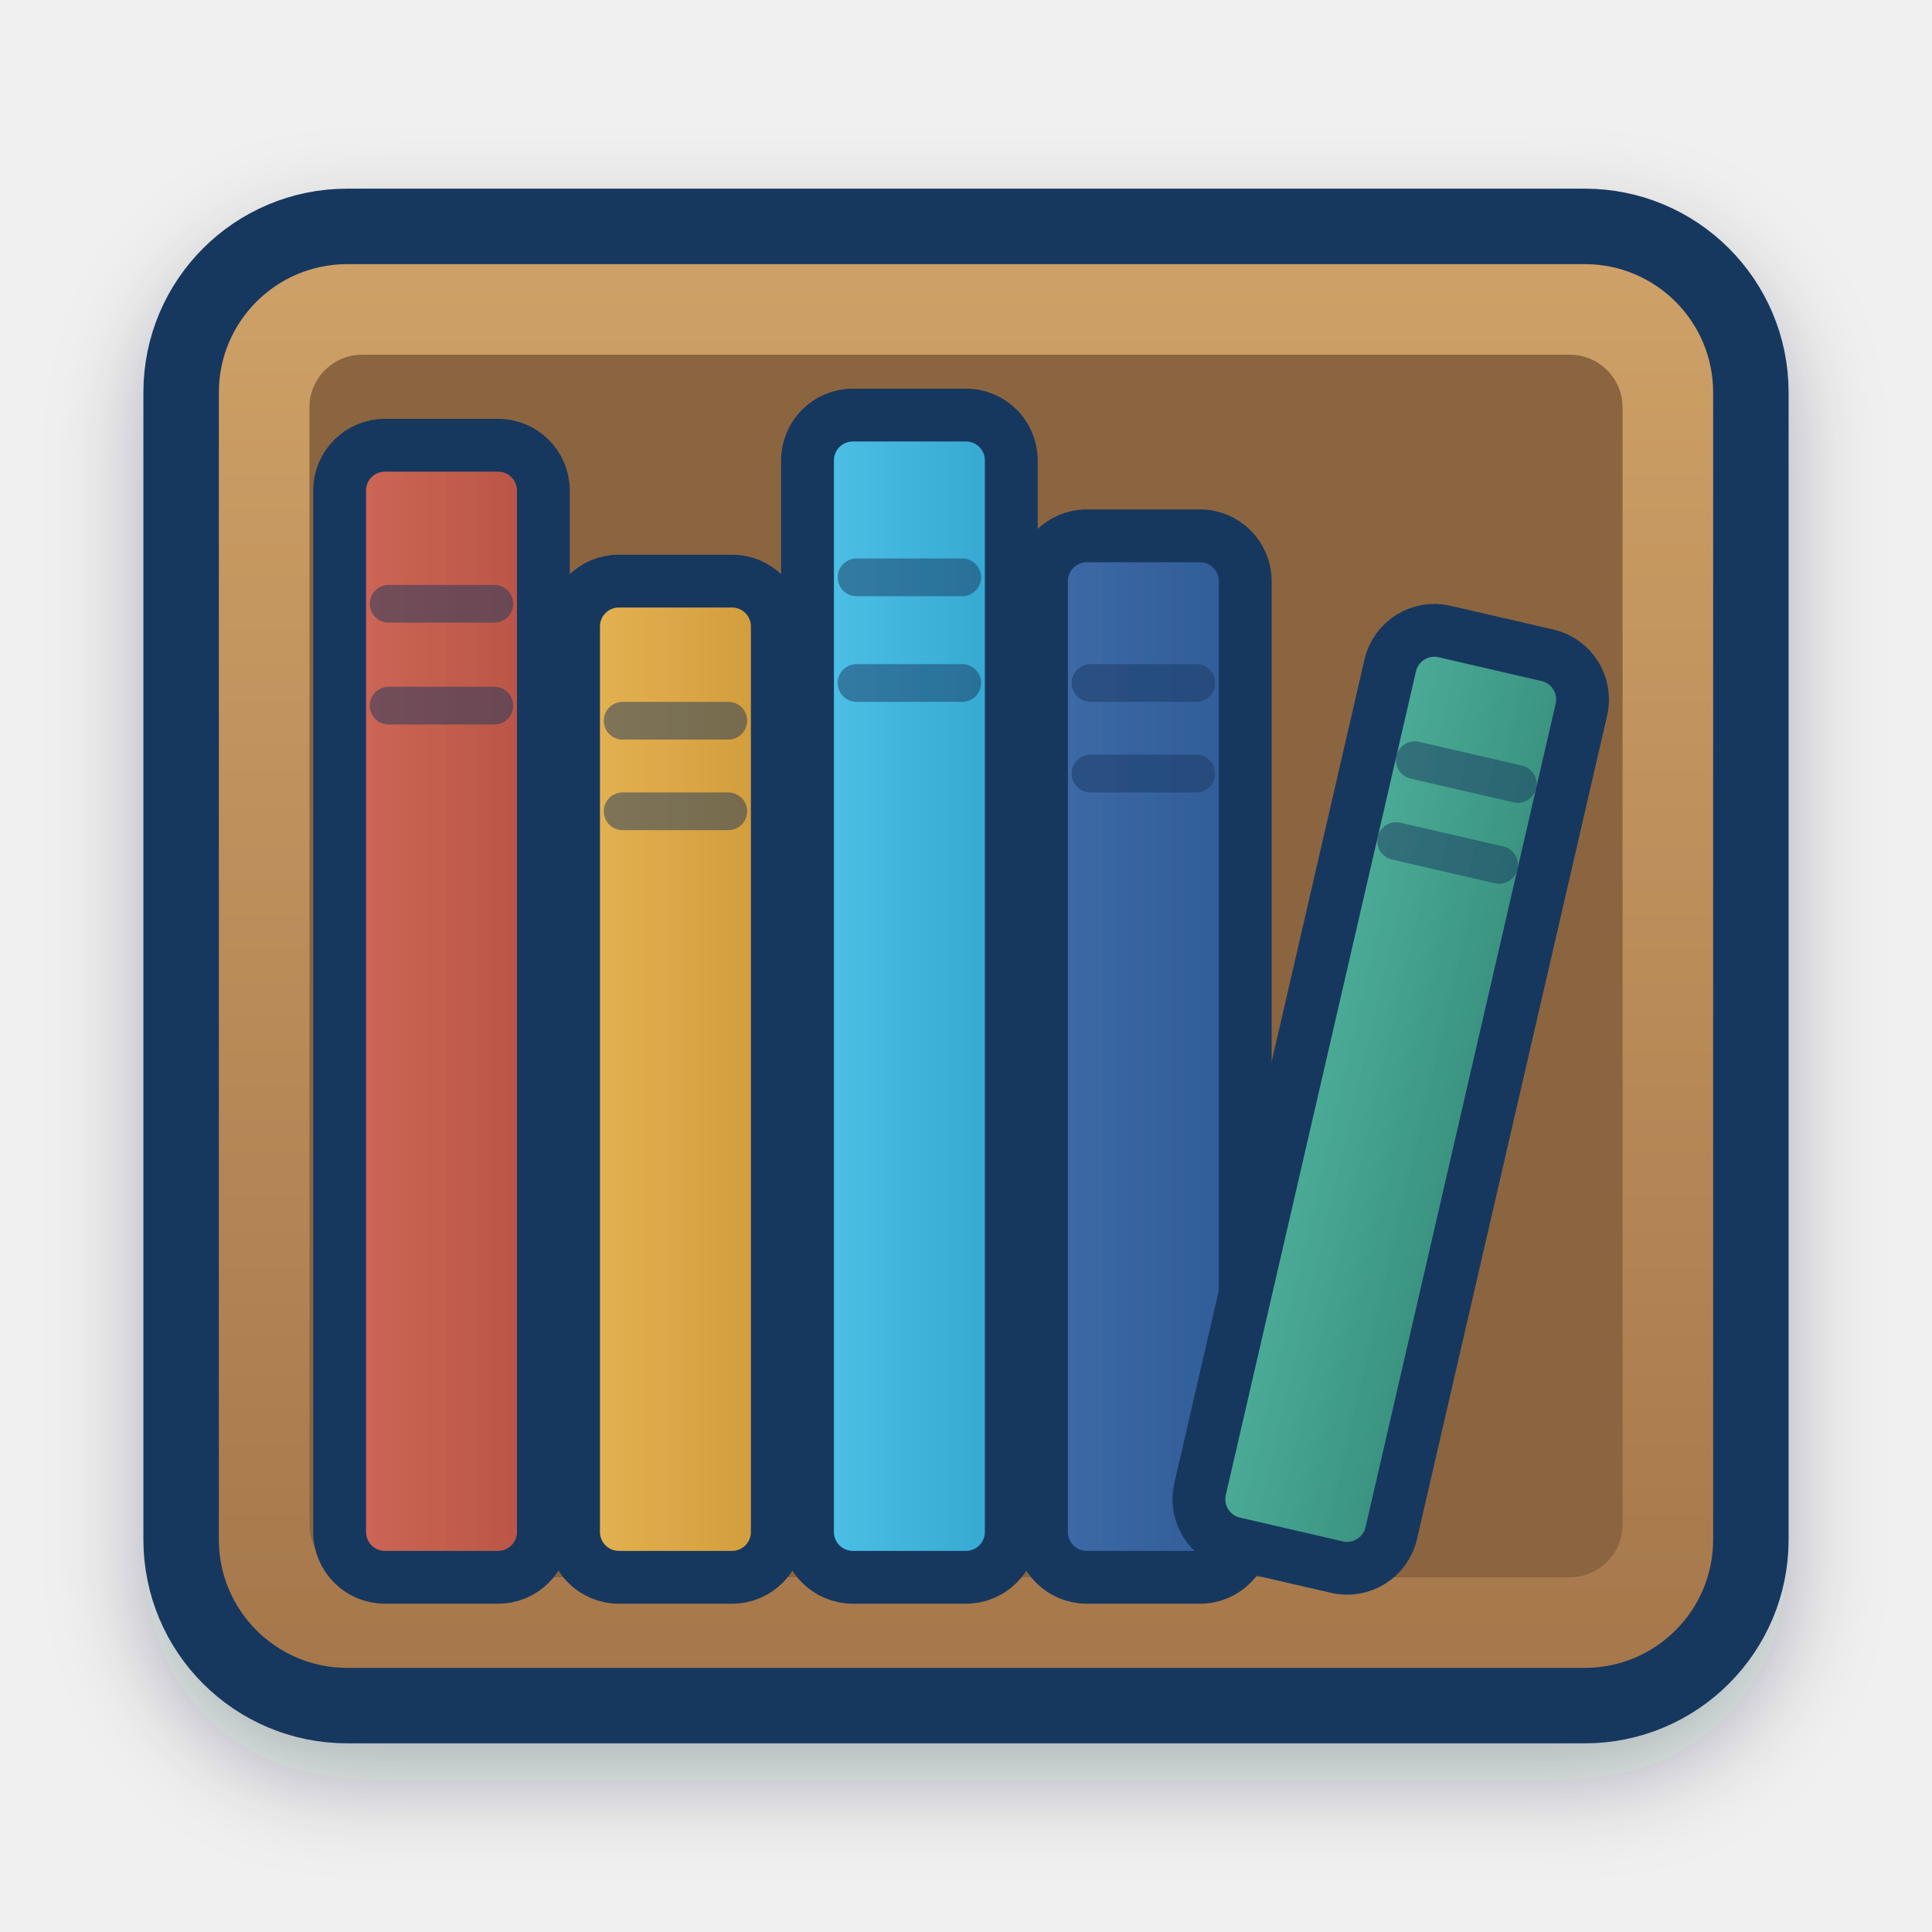
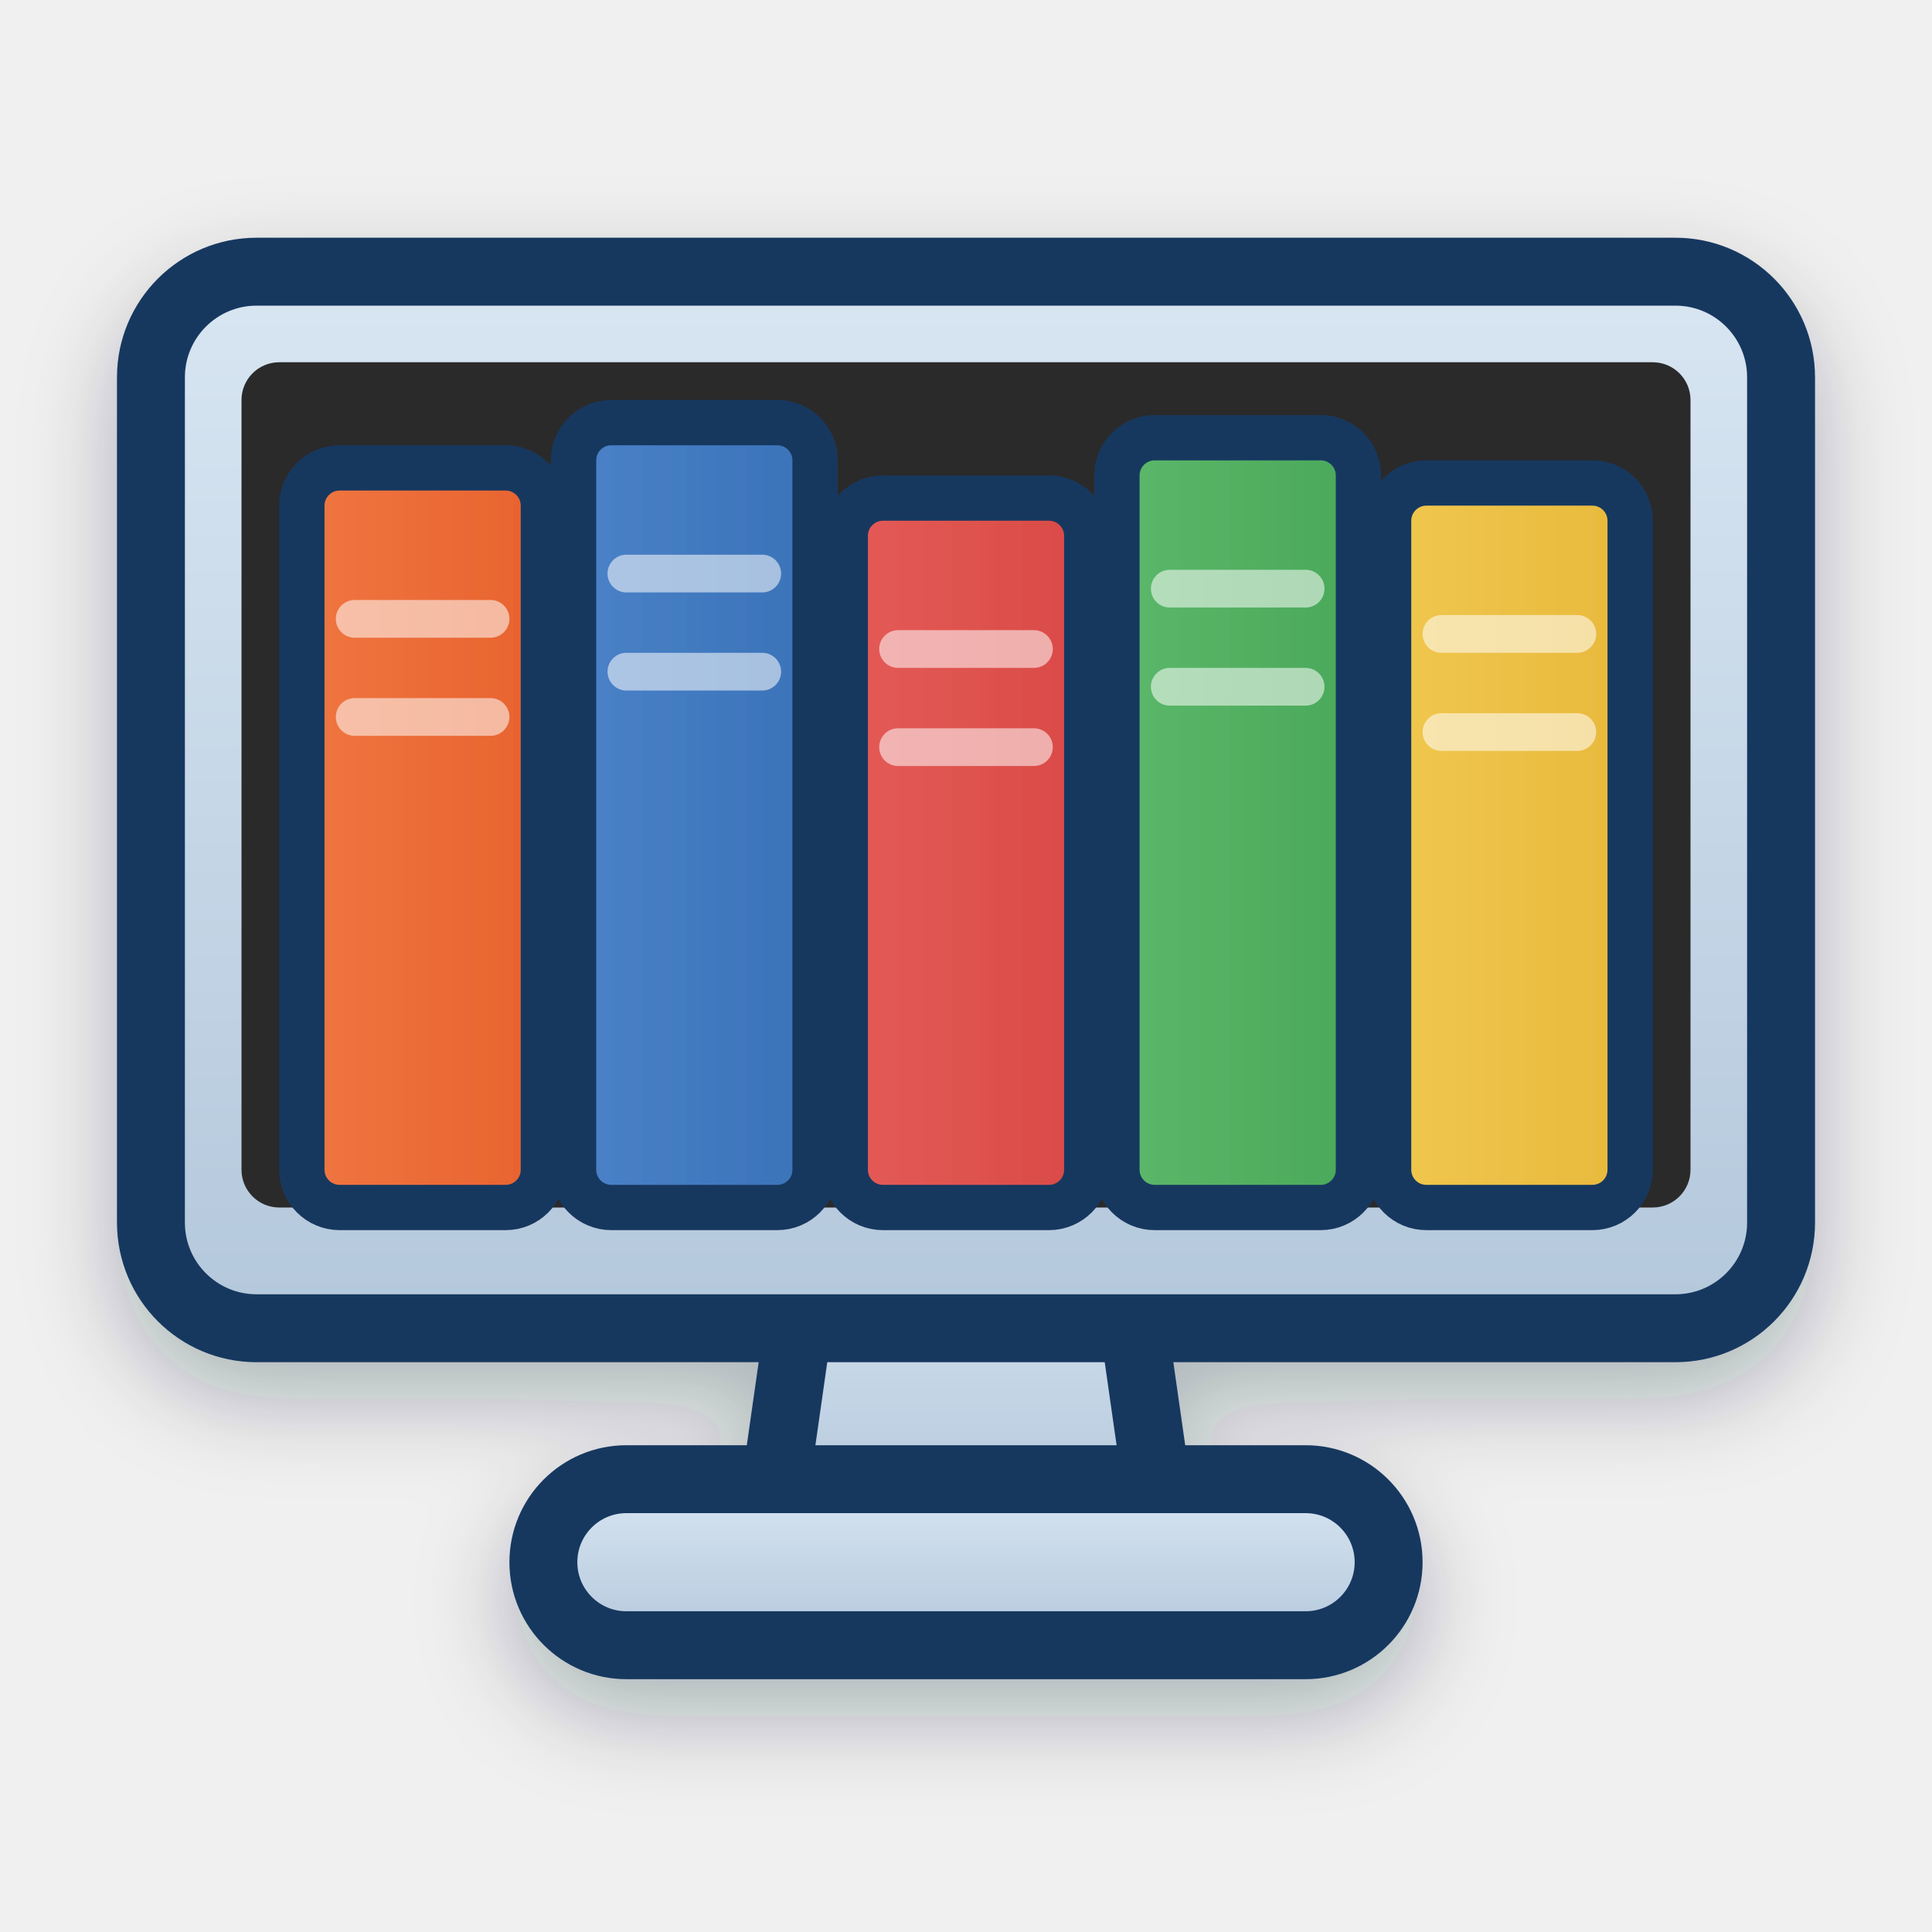
<svg xmlns="http://www.w3.org/2000/svg" viewBox="0 0 256 256">
  <defs>
-     <linearGradient id="wood" x1="0" y1="0" x2="0" y2="1">
-       <stop offset="0%" stop-color="#CFA268" />
-       <stop offset="100%" stop-color="#A5764A" />
+     <linearGradient id="bezel" x1="0" y1="0" x2="0" y2="1">
+       <stop offset="0%" stop-color="#D8E6F2" />
+       <stop offset="100%" stop-color="#B4C8DC" />
    </linearGradient>
-     <linearGradient id="brick" x1="0" y1="0" x2="1" y2="0">
-       <stop offset="0%" stop-color="#CE6857" />
-       <stop offset="100%" stop-color="#B85445" />
+     <linearGradient id="orange" x1="0" y1="0" x2="1" y2="0">
+       <stop offset="0%" stop-color="#F07641" />
+       <stop offset="100%" stop-color="#E8622E" />
    </linearGradient>
-     <linearGradient id="amber" x1="0" y1="0" x2="1" y2="0">
-       <stop offset="0%" stop-color="#E6B455" />
-       <stop offset="100%" stop-color="#D09A38" />
+     <linearGradient id="blue" x1="0" y1="0" x2="1" y2="0">
+       <stop offset="0%" stop-color="#4A82C8" />
+       <stop offset="100%" stop-color="#3A72B8" />
    </linearGradient>
-     <linearGradient id="cyan" x1="0" y1="0" x2="1" y2="0">
-       <stop offset="0%" stop-color="#4FC2E8" />
-       <stop offset="100%" stop-color="#33A6CF" />
+     <linearGradient id="red" x1="0" y1="0" x2="1" y2="0">
+       <stop offset="0%" stop-color="#E45B57" />
+       <stop offset="100%" stop-color="#D94A46" />
    </linearGradient>
-     <linearGradient id="indigo" x1="0" y1="0" x2="1" y2="0">
-       <stop offset="0%" stop-color="#3E6BA8" />
-       <stop offset="100%" stop-color="#2F5C96" />
+     <linearGradient id="green" x1="0" y1="0" x2="1" y2="0">
+       <stop offset="0%" stop-color="#5CB86A" />
+       <stop offset="100%" stop-color="#4AA85A" />
    </linearGradient>
-     <linearGradient id="teal" x1="0" y1="0" x2="1" y2="0">
-       <stop offset="0%" stop-color="#4CAE99" />
-       <stop offset="100%" stop-color="#38907D" />
+     <linearGradient id="yellow" x1="0" y1="0" x2="1" y2="0">
+       <stop offset="0%" stop-color="#F0C74E" />
+       <stop offset="100%" stop-color="#E8B93C" />
    </linearGradient>
    <filter id="shadow" x="-25%" y="-25%" width="150%" height="155%">
      <feDropShadow dx="0" dy="5" stdDeviation="6" flood-color="#0a1a2e" flood-opacity="0.28" />
    </filter>
  </defs>
-   <g filter="url(#shadow)">
-     <rect x="24" y="30" width="208" height="196" rx="22" fill="url(#wood)" stroke="#19375F" stroke-width="10" />
-     <rect x="41" y="47" width="174" height="162" rx="7" fill="#8B6540" />
-     <g stroke="#19375F" stroke-width="7">
-       <rect x="45" y="59" width="27" height="150" rx="6" fill="url(#brick)" />
-       <rect x="76" y="77" width="27" height="132" rx="6" fill="url(#amber)" />
-       <rect x="107" y="55" width="27" height="154" rx="6" fill="url(#cyan)" />
-       <rect x="138" y="71" width="27" height="138" rx="6" fill="url(#indigo)" />
-       <rect x="157" y="85" width="26" height="124" rx="6" fill="url(#teal)" transform="rotate(13 183 209)" />
+   <g filter="url(#shadow)" stroke="#19375F" stroke-width="9" stroke-linejoin="round">
+     <path d="M108 160 L102 202 L154 202 L148 160 Z" fill="url(#bezel)" />
+     <rect x="72" y="196" width="112" height="22" rx="11" fill="url(#bezel)" />
+     <rect x="20" y="36" width="216" height="140" rx="14" fill="url(#bezel)" />
+     <rect x="32" y="48" width="192" height="112" rx="5" fill="#2B2B2B" stroke="none" />
+     <g stroke-width="6">
+       <rect x="40" y="62" width="32" height="98" rx="5" fill="url(#orange)" />
+       <rect x="76" y="56" width="32" height="104" rx="5" fill="url(#blue)" />
+       <rect x="112" y="66" width="32" height="94" rx="5" fill="url(#red)" />
+       <rect x="148" y="58" width="32" height="102" rx="5" fill="url(#green)" />
+       <rect x="184" y="64" width="32" height="96" rx="5" fill="url(#yellow)" />
    </g>
-     <g stroke="#19375F" stroke-width="5" stroke-linecap="round" opacity="0.5">
-       <line x1="51.5" y1="80" x2="65.5" y2="80" />
-       <line x1="51.5" y1="93.5" x2="65.5" y2="93.5" />
-       <line x1="82.5" y1="95.5" x2="96.5" y2="95.5" />
-       <line x1="82.5" y1="107.5" x2="96.5" y2="107.5" />
-       <line x1="113.5" y1="76.5" x2="127.5" y2="76.5" />
-       <line x1="113.5" y1="90.5" x2="127.5" y2="90.5" />
-       <line x1="144.5" y1="90.5" x2="158.5" y2="90.5" />
-       <line x1="144.5" y1="102.5" x2="158.5" y2="102.5" />
-       <g transform="rotate(13 183 209)">
-         <line x1="163" y1="102.5" x2="177" y2="102.5" />
-         <line x1="163" y1="113.5" x2="177" y2="113.5" />
-       </g>
+     <g stroke="#fff" stroke-width="5" stroke-linecap="round" opacity="0.55">
+       <line x1="47" y1="82" x2="65" y2="82" />
+       <line x1="47" y1="95" x2="65" y2="95" />
+       <line x1="83" y1="76" x2="101" y2="76" />
+       <line x1="83" y1="89" x2="101" y2="89" />
+       <line x1="119" y1="86" x2="137" y2="86" />
+       <line x1="119" y1="99" x2="137" y2="99" />
+       <line x1="155" y1="78" x2="173" y2="78" />
+       <line x1="155" y1="91" x2="173" y2="91" />
+       <line x1="191" y1="84" x2="209" y2="84" />
+       <line x1="191" y1="97" x2="209" y2="97" />
    </g>
  </g>
</svg>
